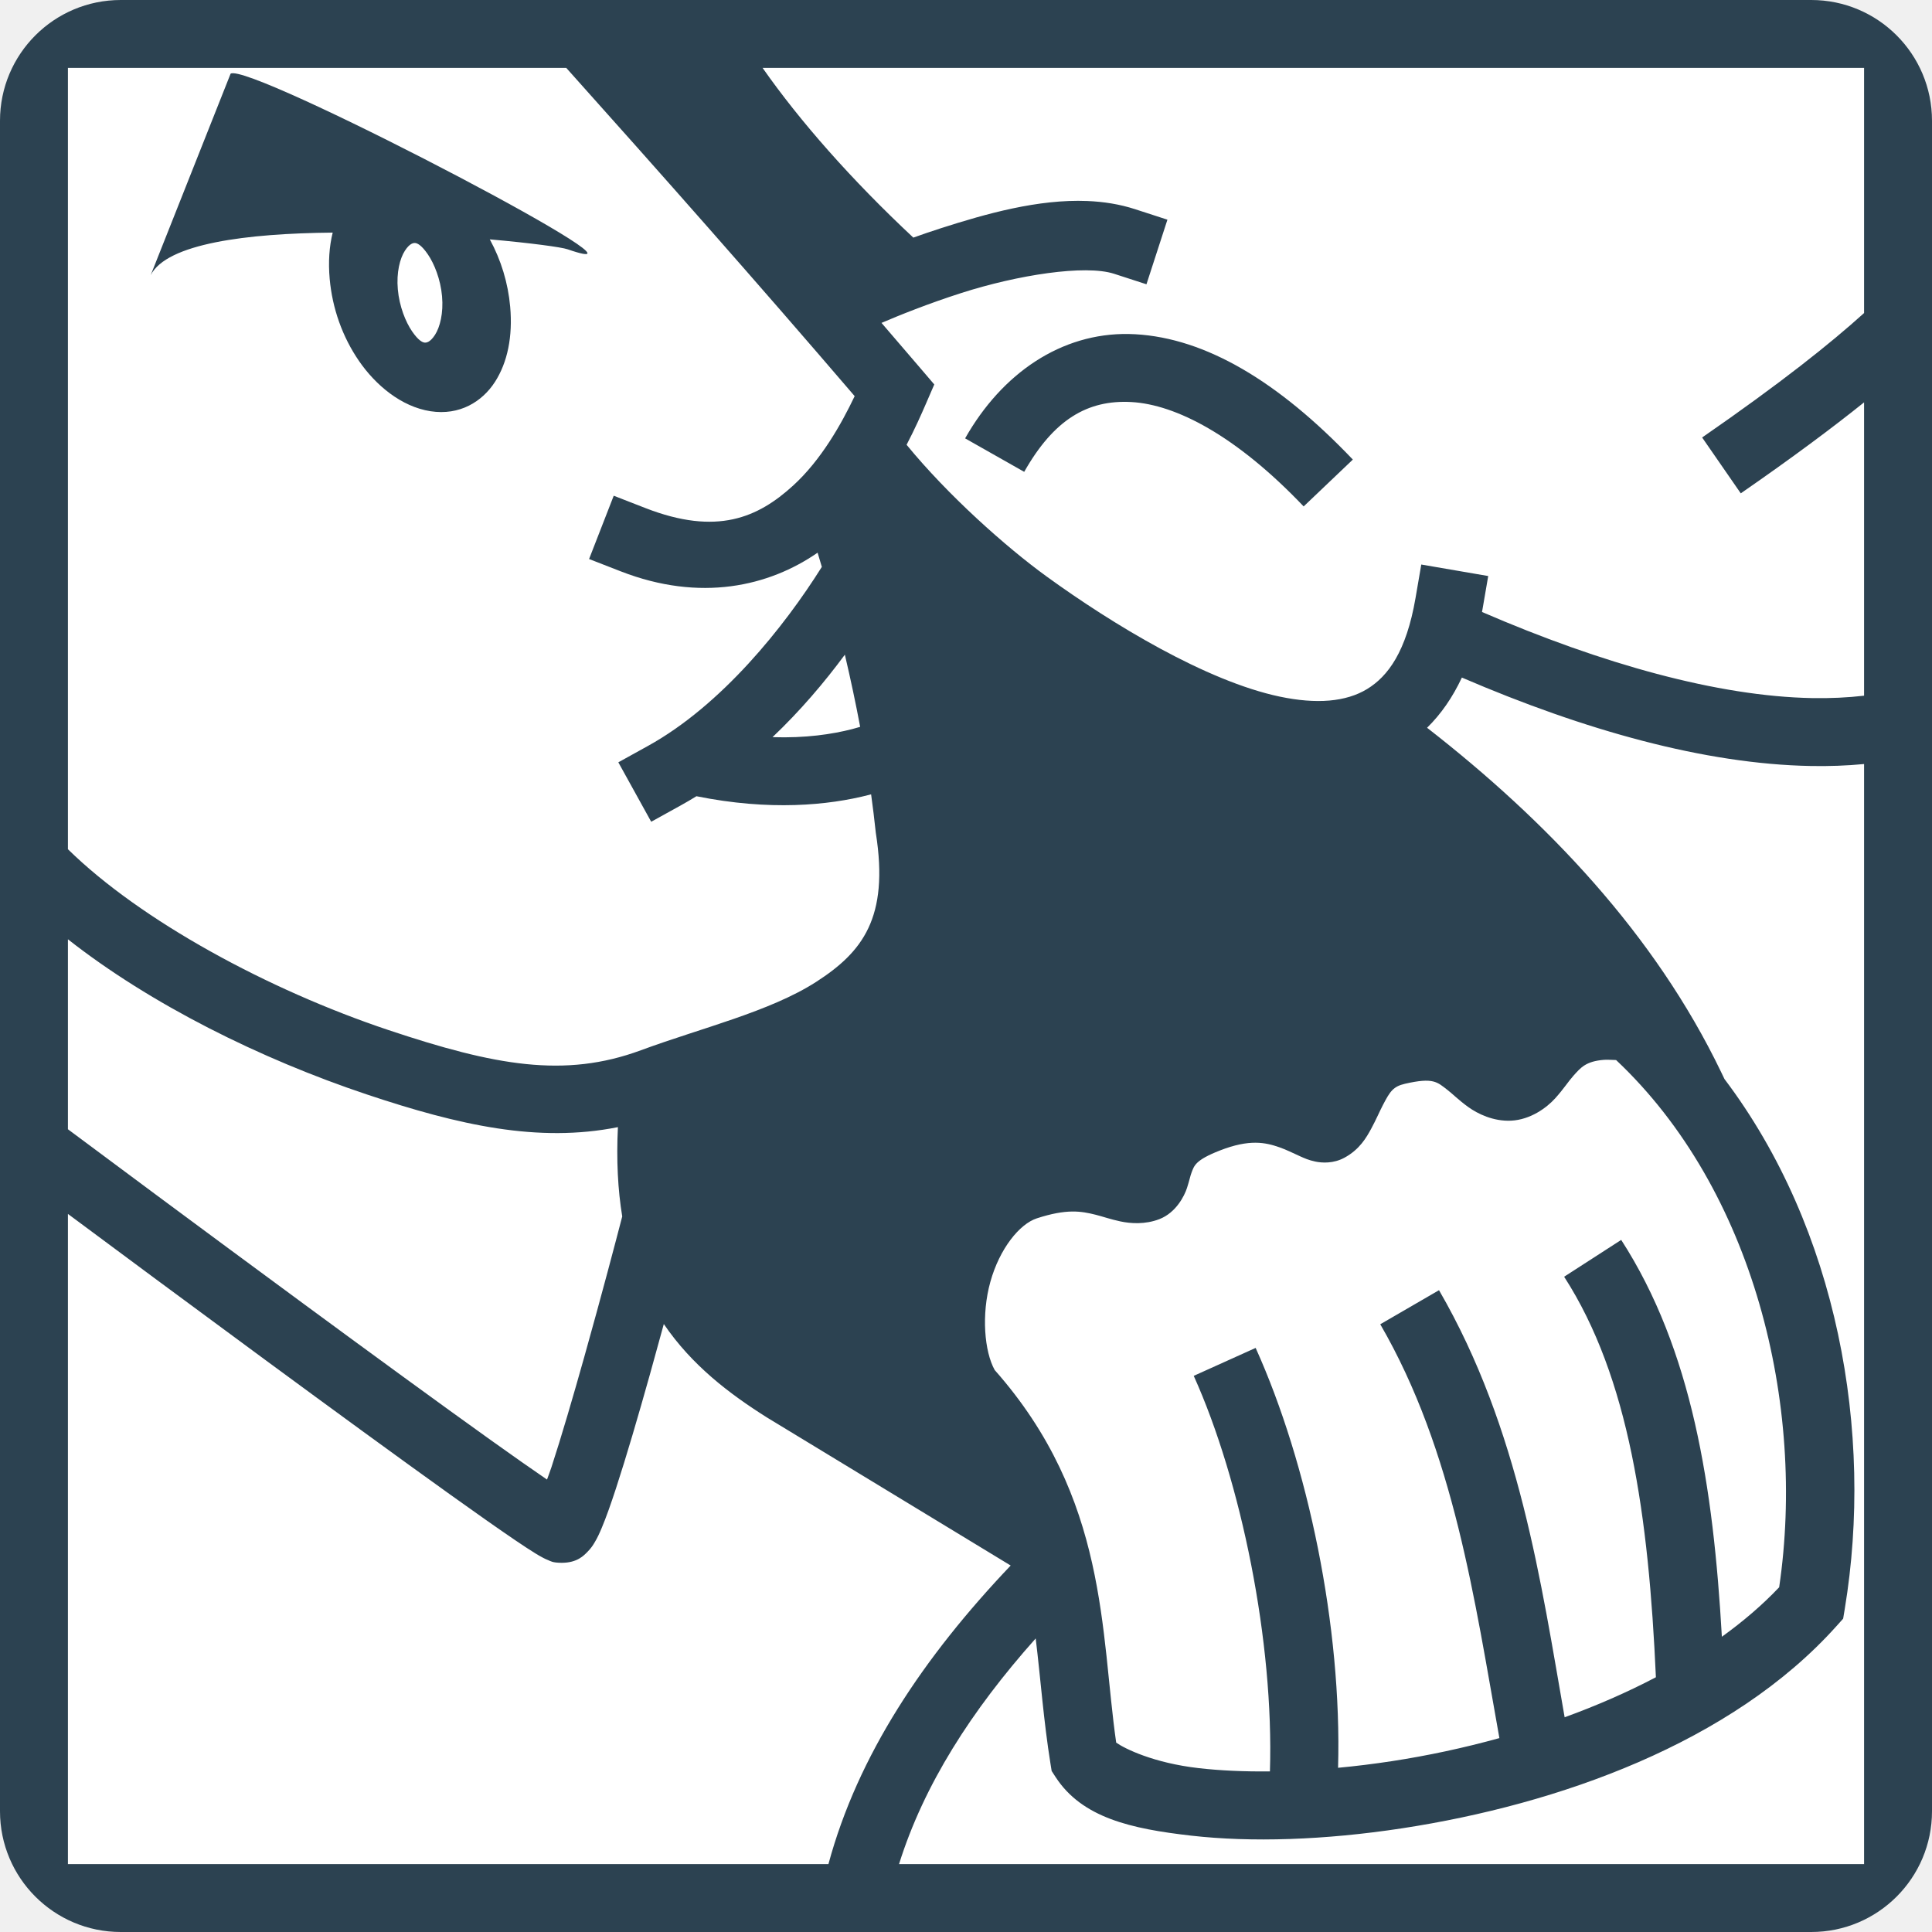
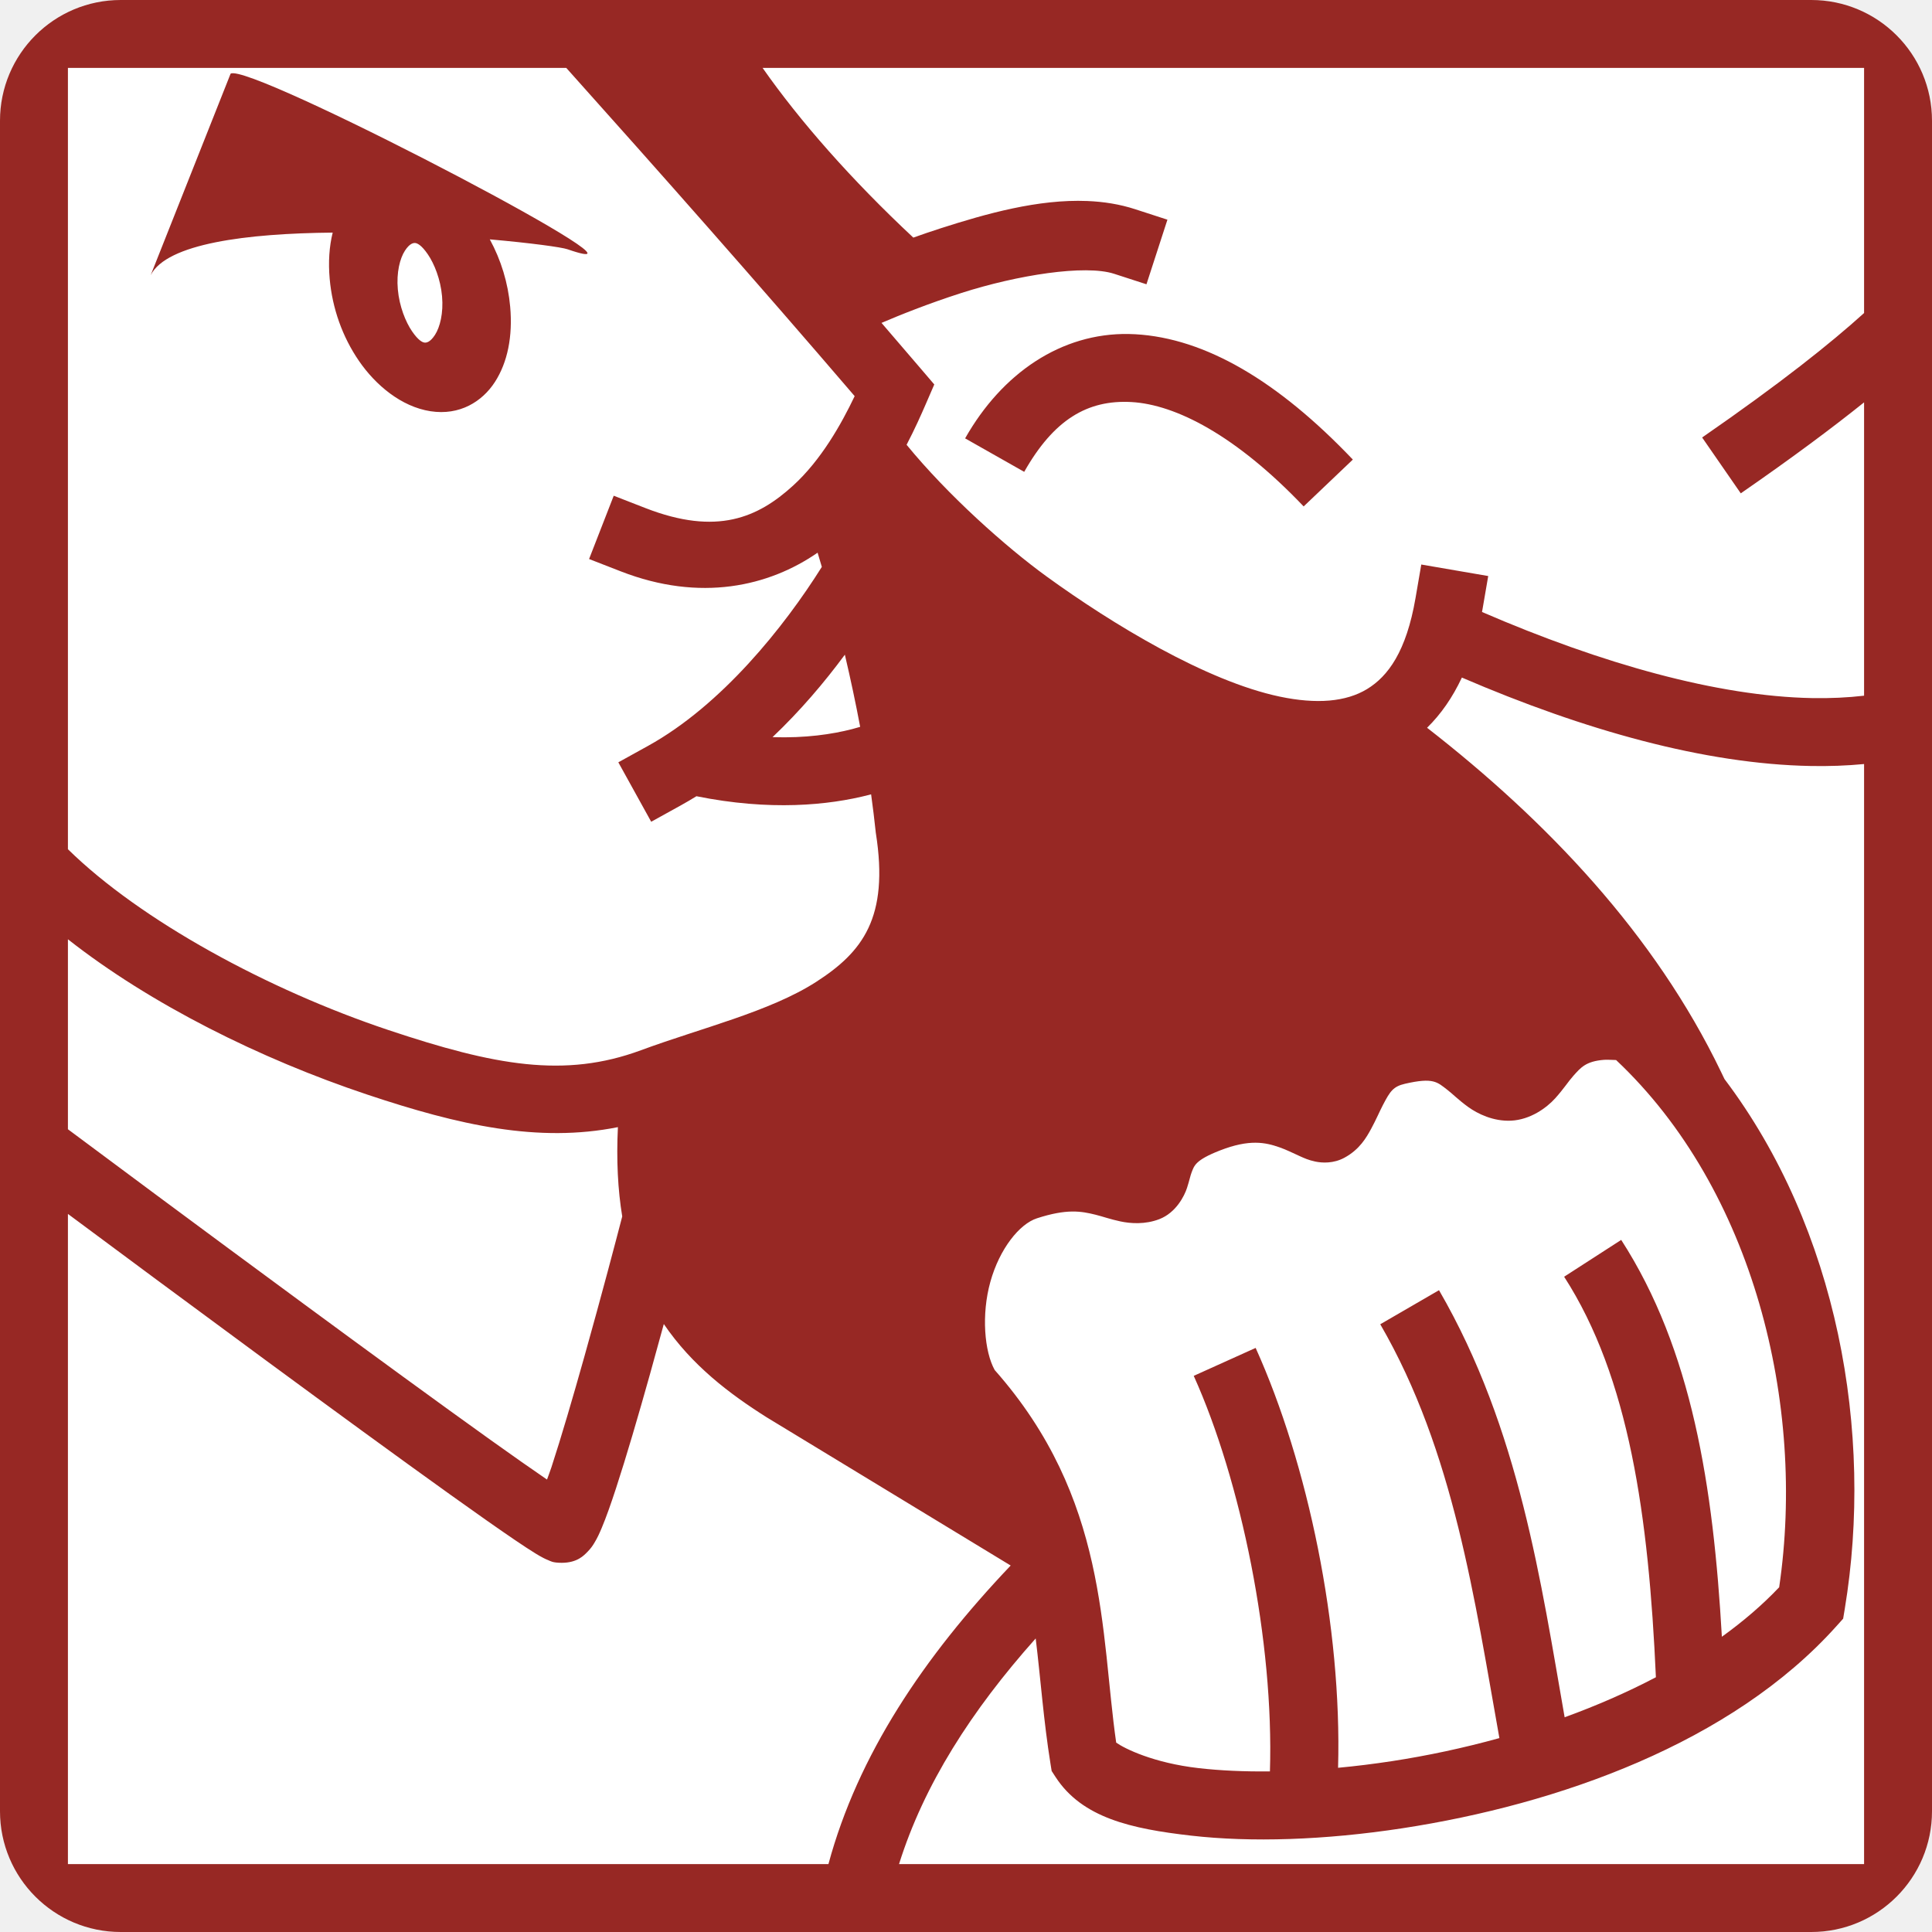
<svg xmlns="http://www.w3.org/2000/svg" viewBox="0 0 512 512" width="512" height="512">
-   <defs>
-     <filter id="shadow-2" height="300%" width="300%" x="-100%" y="-100%">
-       <feFlood flood-color="rgba(0, 0, 0, 1)" result="flood" />
-       <feComposite in="flood" in2="SourceGraphic" operator="atop" result="composite" />
-       <feGaussianBlur in="composite" stdDeviation="15" result="blur" />
-       <feOffset dx="0" dy="0" result="offset" />
-       <feComposite in="SourceGraphic" in2="offset" operator="over" />
-     </filter>
-     <filter id="shadow-3" height="300%" width="300%" x="-100%" y="-100%">
-       <feFlood flood-color="rgba(0, 0, 0, 1)" result="flood" />
-       <feComposite in="flood" in2="SourceGraphic" operator="atop" result="composite" />
-       <feGaussianBlur in="composite" stdDeviation="15" result="blur" />
-       <feOffset dx="0" dy="0" result="offset" />
-       <feComposite in="SourceGraphic" in2="offset" operator="over" />
-     </filter>
-     <filter id="shadow-4" height="300%" width="300%" x="-100%" y="-100%">
-       <feFlood flood-color="rgba(0, 0, 0, 1)" result="flood" />
-       <feComposite in="flood" in2="SourceGraphic" operator="atop" result="composite" />
-       <feGaussianBlur in="composite" stdDeviation="15" result="blur" />
-       <feOffset dx="0" dy="0" result="offset" />
-       <feComposite in="SourceGraphic" in2="offset" operator="over" />
-     </filter>
-     <radialGradient id="gradient-2">
-       <stop offset="0%" stop-color="#f8e71c" stop-opacity="1" />
-       <stop offset="100%" stop-color="#f5a623" stop-opacity="1" />
-     </radialGradient>
-     <radialGradient id="gradient-3">
-       <stop offset="0%" stop-color="#f8e71c" stop-opacity="1" />
-       <stop offset="100%" stop-color="#f5a623" stop-opacity="1" />
-     </radialGradient>
-     <radialGradient id="gradient-4">
-       <stop offset="0%" stop-color="#f8e71c" stop-opacity="1" />
-       <stop offset="100%" stop-color="#f5a623" stop-opacity="1" />
-     </radialGradient>
-   </defs>
-   <rect fill="#2c4251" fill-opacity="1" height="512" width="512" rx="32" ry="32" />
+   <rect fill="#972824" fill-opacity="1" height="512" width="512" rx="32" ry="32" />
  <g class="" transform="translate(0,0)" style="touch-action: none;">
    <path d="M18 18v207.053c19.25 18.903 53.07 37.274 84.973 47.933 28.11 9.392 46.653 12.82 66.886 5.338 15.865-5.866 34.172-10.222 46.44-18.12 12.266-7.896 19.334-16.98 15.82-39.366l-.036-.233-.023-.234c-.327-3.16-.745-6.478-1.208-9.866-.18.048-.353.1-.536.146-10.828 2.783-26.286 4.28-45.757.356-1.35.83-2.715 1.64-4.107 2.41l-7.877 4.355-8.71-15.75 7.874-4.356c19.52-10.796 36.083-31.545 46.055-47.434-.362-1.25-.745-2.51-1.12-3.765-12.854 8.896-31.028 13.176-52.173 4.945l-8.387-3.265 6.53-16.774 8.386 3.265c19.01 7.4 29.868 2.503 39.136-5.938 7.444-6.78 12.796-16.308 16.33-23.72C200.162 74.25 174.97 45.817 150.072 18zm184.098 0c9.883 14.11 23.515 29.61 39.943 44.97 2.322-.828 4.714-1.657 7.226-2.462 12.116-3.887 25.88-7.772 38.888-7.238 4.336.177 8.587.846 12.664 2.17l8.56 2.78-5.556 17.118-8.56-2.777c-7.706-2.5-25.637.32-40.498 5.086-8.86 2.842-16.452 5.906-21.157 7.924 3.427 3.978 6.868 7.985 10.336 12.045l3.65 4.27-2.234 5.154c-1.224 2.822-2.9 6.616-5.104 10.833 10.92 13.352 26.323 27.074 37.03 34.844 17.4 12.628 42.365 27.795 61.884 31.898 9.76 2.052 17.528 1.385 23.1-1.996 5.572-3.382 10.426-9.972 12.86-24.143l1.524-8.872 17.74 3.05-1.525 8.868c-.04.223-.086.436-.126.657 31.894 13.803 62.577 22.355 87.45 22.82 4.85.09 9.452-.125 13.806-.633V106.63c-8.336 6.688-18.94 14.612-32.676 24.112l-10.24-14.803C472.05 101.436 485.12 90.98 494 82.956V18zm-140.23 1.408c11.063.573 118.618 57.055 88.53 46.65-1.587-.548-9.626-1.652-20.597-2.624 2.99 5.485 4.843 11.576 5.403 17.86.696 7.81-.678 14.718-4.043 19.93-3.365 5.21-9.344 8.953-17.078 7.756-7.734-1.196-14.553-6.918-18.953-13.33-4.4-6.41-7.063-13.943-7.76-21.752-.393-4.423-.122-8.556.798-12.255-22.742.214-43.964 2.89-48.23 11.275L61.11 19.53c.148-.1.404-.14.76-.122zm48.243 45.004c-.487-.075-1.508.018-2.813 2.04-1.305 2.02-2.272 5.74-1.87 10.237.4 4.497 2.065 8.626 3.772 11.113 1.706 2.487 2.772 2.905 3.26 2.98.49.076 1.512-.02 2.817-2.04 1.305-2.022 2.272-5.74 1.87-10.24-.4-4.497-2.065-8.623-3.772-11.11-1.707-2.487-2.775-2.905-3.264-2.98zm189.033 24.102c.576.01 1.155.03 1.736.064 18.6 1.05 37.856 12.446 57.638 33.215l-13.036 12.414c-17.96-18.858-33.937-27-45.617-27.658-11.68-.66-20.613 4.674-28.44 18.493l-15.66-8.87c9.8-17.305 25.495-27.965 43.378-27.66zm-75.247 84.984c-5.424 7.34-11.826 14.886-19.17 21.854 8.736.288 15.768-.762 21.112-2.135.762-.196 1.43-.396 2.115-.596-1.153-6.153-2.514-12.555-4.057-19.122zm163.516 6.063c-2.47 5.277-5.564 9.725-9.225 13.303 31.756 24.712 60.36 54.72 77.924 91.237l.894 1.857c30.018 39.74 39.6 93.688 31.875 140.422l-.427 2.585-1.75 1.95c-27.812 31.048-73.822 47.28-115.084 53.597-20.632 3.157-40.1 3.763-55.972 1.95-15.872-1.815-28.883-4.708-35.914-15.536l-1.035-1.594-.302-1.875c-1.843-11.445-2.61-22.47-3.927-33.252-17.095 19.167-29.632 38.814-36.216 59.795H494V202.477c-4.6.443-9.322.61-14.143.52-28.046-.525-59.884-9.43-92.445-23.436zM18 248.92v50.342c9.123 6.8 33.478 24.938 62.78 46.496 17.705 13.026 35.537 26.052 49.144 35.785 6.146 4.396 11.06 7.835 15.04 10.557.42-1.207.71-1.858 1.173-3.27 2.58-7.876 5.727-18.634 8.748-29.394 4.688-16.703 8.28-30.408 10.013-37.067-1.166-7.074-1.57-14.938-1.146-23.665-21.102 4.21-42.043-.48-66.484-8.646-28.234-9.435-57.335-23.897-79.268-41.14zm408.607 31.94c-.558-.018-1.087-.027-1.503.005-4.856.37-6.203 2.073-8.16 4.252-1.303 1.453-2.563 3.47-4.815 5.963-2.253 2.492-6.56 5.677-11.724 5.91-4.653.21-8.815-1.813-11.35-3.65-2.534-1.837-4.092-3.443-5.46-4.496-2.736-2.106-3.71-3.362-11.24-1.64-3.17.724-3.98 2.038-5.827 5.558-.923 1.76-1.817 3.907-3.128 6.324-1.31 2.417-3.092 5.53-7.095 7.713-2.902 1.58-5.935 1.408-7.737 1.026-1.8-.38-2.926-.905-3.955-1.365-2.057-.92-3.683-1.764-5.547-2.413-3.728-1.3-7.94-2.22-15.793.848-6.544 2.557-6.794 4.043-7.48 5.79-.343.874-.54 1.99-1.217 4.106-.677 2.117-2.908 6.577-7.324 8.29-3.775 1.464-7.653 1.175-10.342.604-2.69-.572-4.63-1.286-6.558-1.766-3.856-.96-7.658-1.625-15.57.95-4.61 1.5-9.89 8.046-12.335 16.86-2.4 8.648-1.578 18.425 1.157 23.342 30.118 34.035 28.01 69.583 32.198 98.74 2.26 1.604 9.918 5.4 21.886 6.766 5.613.642 11.98.935 18.855.864 1.086-34.234-7.61-76.94-20.19-104.827l16.405-7.404c13.87 30.74 22.888 73.896 21.845 111.273 4.66-.436 9.442-1.022 14.29-1.764 9.362-1.434 18.96-3.473 28.46-6.107-6.532-36.43-12.015-75.947-31.57-109.668l15.57-9.03c21.366 36.845 27.08 77.85 33.293 113.18 8.396-3.052 16.54-6.588 24.184-10.607-1.915-42.748-7.087-79.433-24.318-106.14l15.125-9.76c18.78 29.108 24.406 65.356 26.676 105.17 5.61-4.036 10.723-8.41 15.184-13.115 7.132-48.38-6.747-105.394-43.217-139.723-.53-.01-1.117-.04-1.676-.06zM18 321.7V494h201.545c7.798-28.846 25.177-54.816 48.295-79.12l-64.578-39.228-.065-.04c-9.837-6.207-19.81-13.738-27.28-24.73-1.19 4.364-2.42 8.847-3.702 13.42-3.056 10.885-6.236 21.773-8.973 30.132-1.368 4.18-2.605 7.693-3.787 10.5-.59 1.403-1.124 2.597-1.935 3.93-.406.668-.84 1.376-1.8 2.355-.963.978-2.718 2.94-6.853 2.94-2.477 0-2.973-.462-3.56-.69-.588-.23-.965-.42-1.33-.607-.73-.376-1.366-.752-2.098-1.2-1.464-.898-3.24-2.067-5.405-3.534-4.33-2.936-10.154-7.034-17.022-11.946-13.735-9.825-31.6-22.878-49.34-35.928C49.467 345.066 31.506 331.74 18 321.7z" fill="#fff" fill-opacity="1" />
  </g>
</svg>
